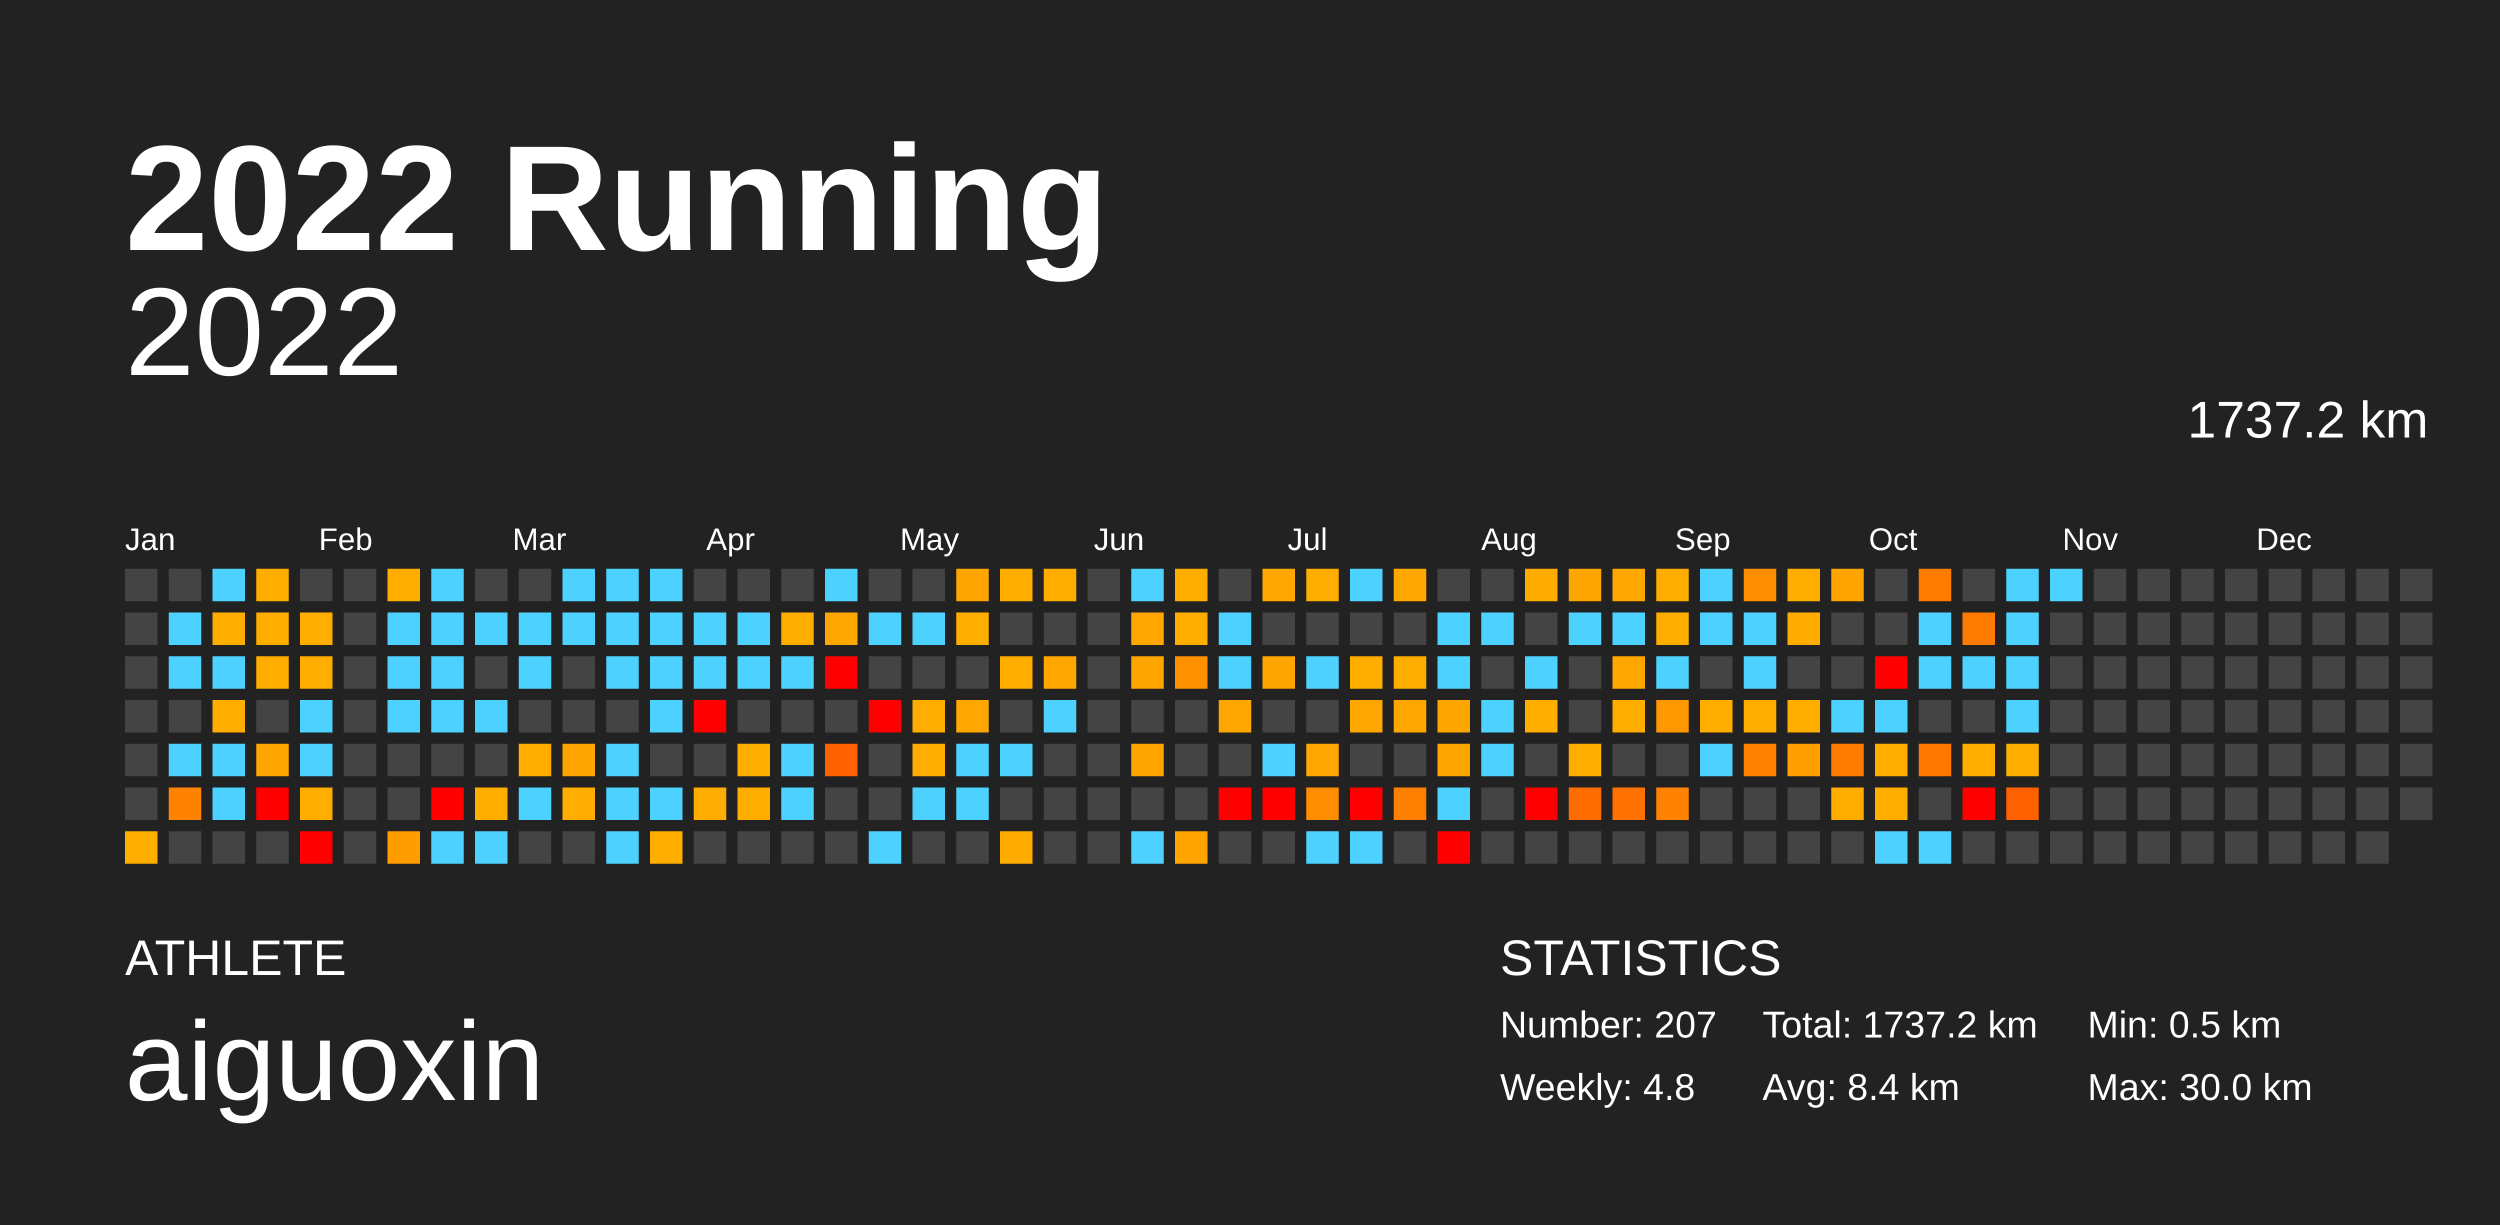
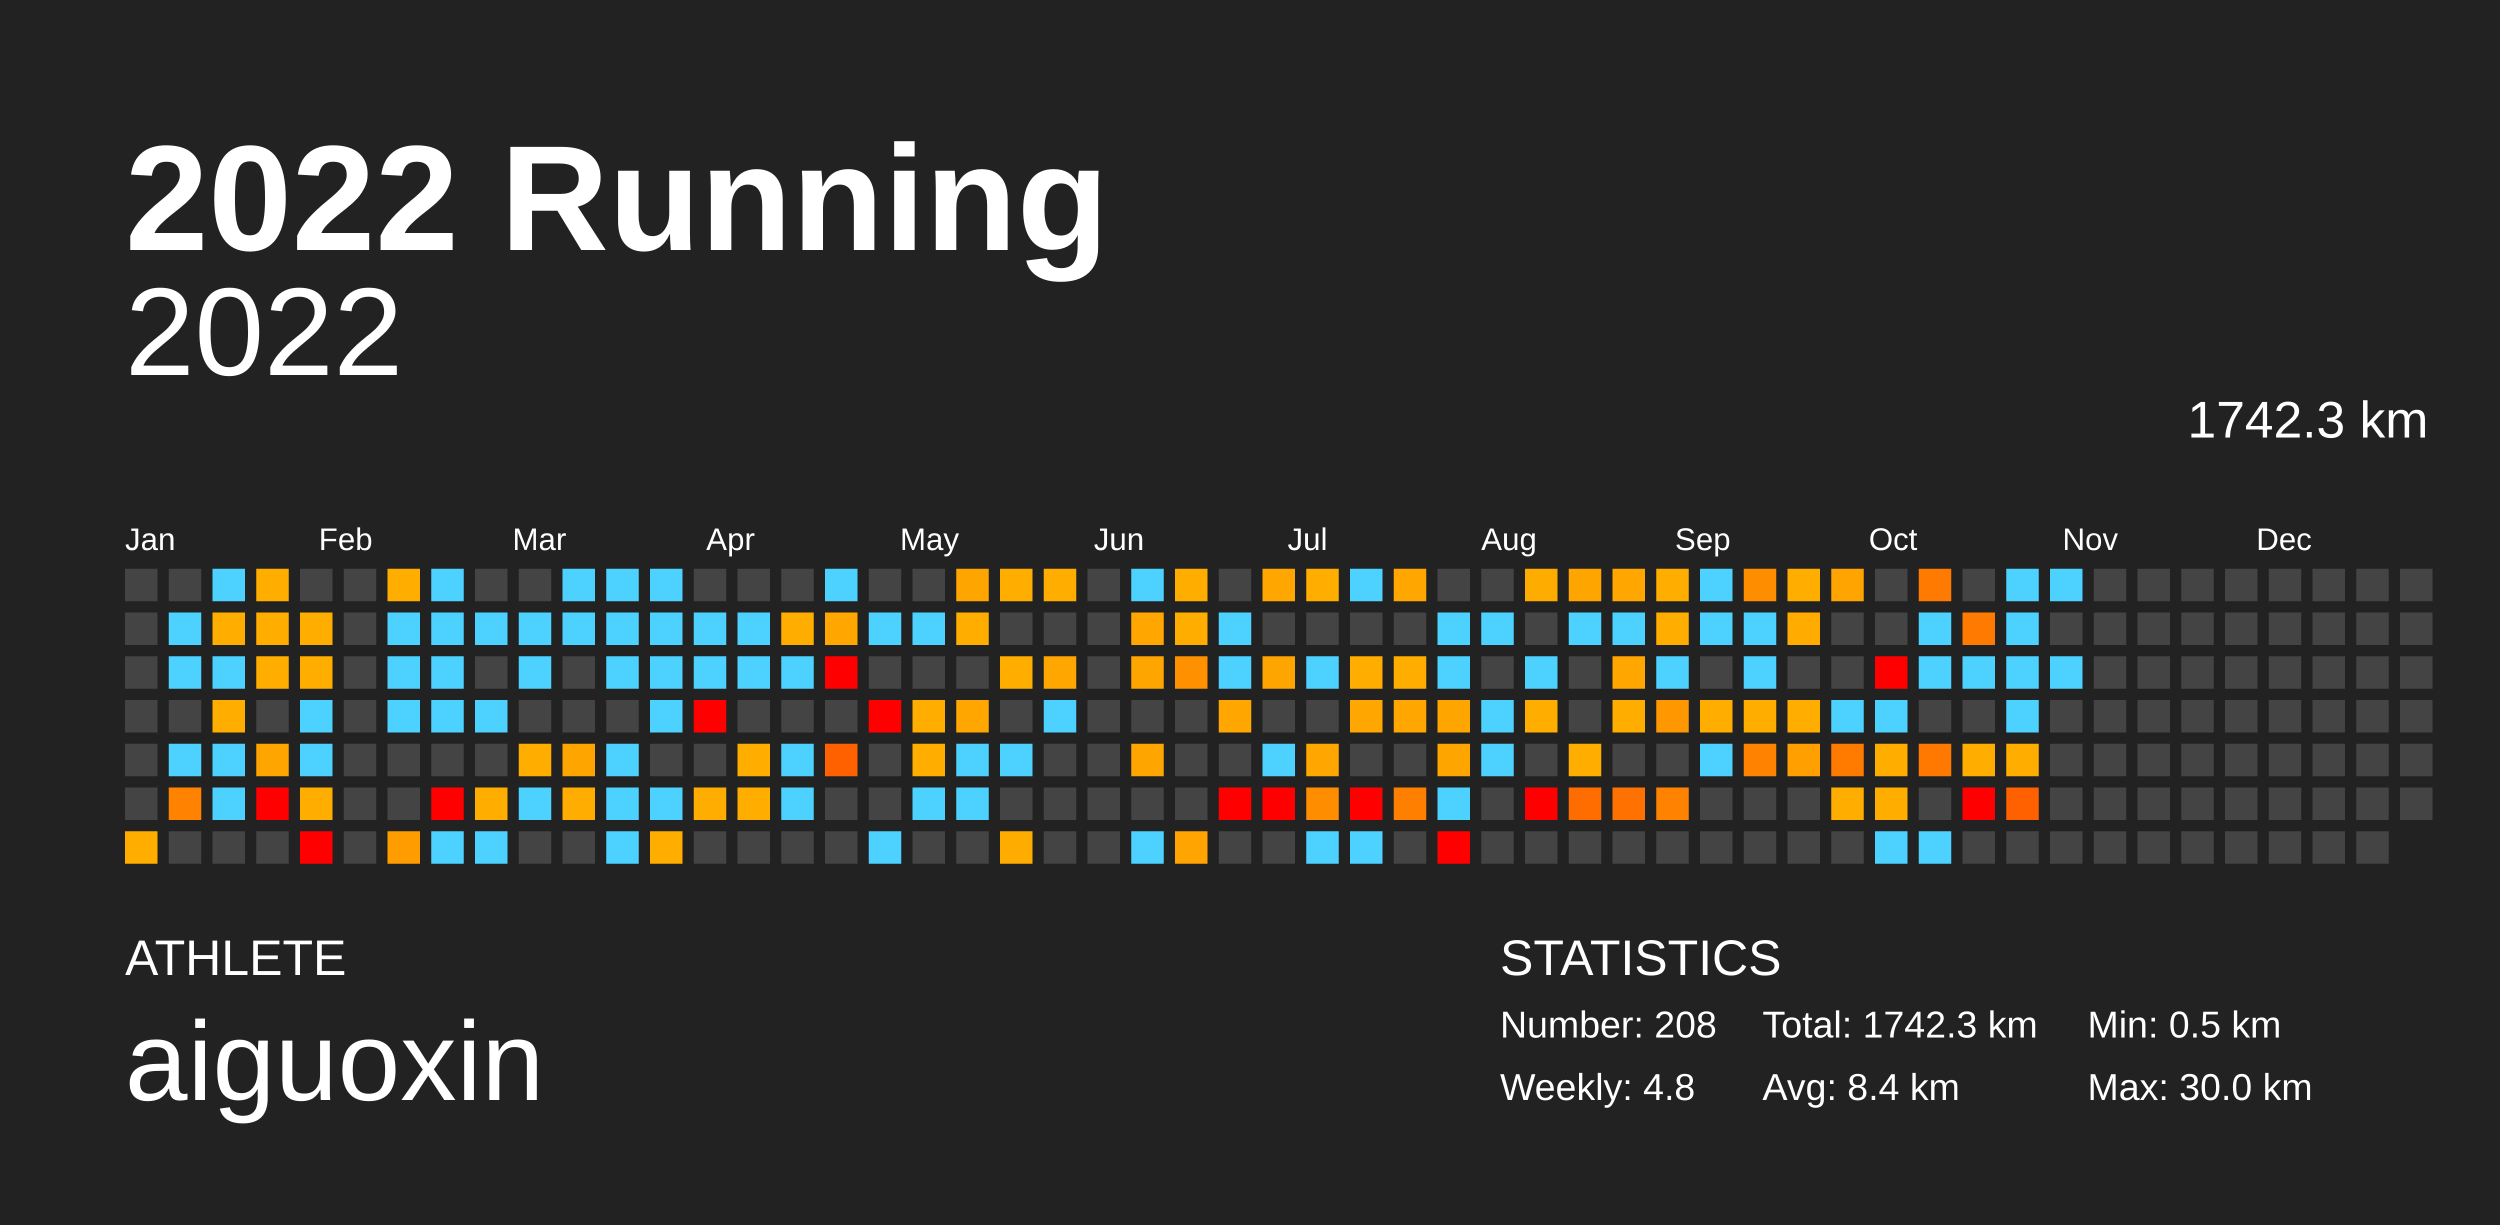
<svg xmlns="http://www.w3.org/2000/svg" baseProfile="full" height="98mm" version="1.1" viewBox="0,0,200,98" width="200mm">
  <defs />
  <rect fill="#222222" height="98" width="200" x="0" y="0" />
  <text fill="#FFFFFF" style="font-size:12px; font-family:Arial; font-weight:bold;" x="10" y="20">2022 Running</text>
  <text fill="#FFFFFF" style="font-size:4px; font-family:Arial" x="10" y="78">ATHLETE</text>
  <text fill="#FFFFFF" style="font-size:9px; font-family:Arial" x="10" y="88">aiguoxin</text>
  <text fill="#FFFFFF" style="font-size:4px; font-family:Arial" x="120" y="78">STATISTICS</text>
-   <text fill="#FFFFFF" style="font-size:3px; font-family:Arial" x="120" y="83">Number: 207</text>
+   <text fill="#FFFFFF" style="font-size:3px; font-family:Arial" x="120" y="83">Number: 208</text>
  <text fill="#FFFFFF" style="font-size:3px; font-family:Arial" x="120" y="88">Weekly: 4.8</text>
-   <text fill="#FFFFFF" style="font-size:3px; font-family:Arial" x="141" y="83">Total: 1737.2 km</text>
+   <text fill="#FFFFFF" style="font-size:3px; font-family:Arial" x="141" y="83">Total: 1742.3 km</text>
  <text fill="#FFFFFF" style="font-size:3px; font-family:Arial" x="141" y="88">Avg: 8.4 km</text>
  <text fill="#FFFFFF" style="font-size:3px; font-family:Arial" x="167" y="83">Min: 0.5 km</text>
  <text fill="#FFFFFF" style="font-size:3px; font-family:Arial" x="167" y="88">Max: 30.0 km</text>
  <text alignment-baseline="hanging" fill="#FFFFFF" style="font-size:10.0px; font-family:Arial;" x="10" y="30">2022</text>
-   <text alignment-baseline="hanging" fill="#FFFFFF" style="font-size:4.125px; font-family:Arial;" x="175" y="35">1737.2 km</text>
+   <text alignment-baseline="hanging" fill="#FFFFFF" style="font-size:4.125px; font-family:Arial;" x="175" y="35">1742.3 km</text>
  <text fill="#FFFFFF" style="font-size:2.5px; font-family:Arial" x="10.0" y="44">Jan</text>
  <text fill="#FFFFFF" style="font-size:2.5px; font-family:Arial" x="25.5" y="44">Feb</text>
  <text fill="#FFFFFF" style="font-size:2.5px; font-family:Arial" x="41.0" y="44">Mar</text>
  <text fill="#FFFFFF" style="font-size:2.5px; font-family:Arial" x="56.5" y="44">Apr</text>
  <text fill="#FFFFFF" style="font-size:2.5px; font-family:Arial" x="72.0" y="44">May</text>
  <text fill="#FFFFFF" style="font-size:2.5px; font-family:Arial" x="87.5" y="44">Jun</text>
  <text fill="#FFFFFF" style="font-size:2.5px; font-family:Arial" x="103.0" y="44">Jul</text>
  <text fill="#FFFFFF" style="font-size:2.5px; font-family:Arial" x="118.5" y="44">Aug</text>
  <text fill="#FFFFFF" style="font-size:2.5px; font-family:Arial" x="134.0" y="44">Sep</text>
  <text fill="#FFFFFF" style="font-size:2.5px; font-family:Arial" x="149.5" y="44">Oct</text>
  <text fill="#FFFFFF" style="font-size:2.5px; font-family:Arial" x="165.0" y="44">Nov</text>
  <text fill="#FFFFFF" style="font-size:2.5px; font-family:Arial" x="180.5" y="44">Dec</text>
  <rect fill="#444444" height="2.6" width="2.6" x="10.0" y="45.5" />
  <rect fill="#444444" height="2.6" width="2.6" x="10.0" y="49.0" />
  <rect fill="#444444" height="2.6" width="2.6" x="10.0" y="52.5" />
  <rect fill="#444444" height="2.6" width="2.6" x="10.0" y="56.0" />
  <rect fill="#444444" height="2.6" width="2.6" x="10.0" y="59.5" />
  <rect fill="#444444" height="2.6" width="2.6" x="10.0" y="63.0" />
  <rect fill="#ffae00" height="2.6" width="2.6" x="10.0" y="66.5" />
  <rect fill="#444444" height="2.6" width="2.6" x="13.5" y="45.5" />
  <rect fill="#4dd2ff" height="2.6" width="2.6" x="13.5" y="49.0" />
  <rect fill="#4dd2ff" height="2.6" width="2.6" x="13.5" y="52.5" />
  <rect fill="#444444" height="2.6" width="2.6" x="13.5" y="56.0" />
  <rect fill="#4dd2ff" height="2.6" width="2.6" x="13.5" y="59.5" />
  <rect fill="#ff8300" height="2.6" width="2.6" x="13.5" y="63.0" />
  <rect fill="#444444" height="2.6" width="2.6" x="13.5" y="66.5" />
  <rect fill="#4dd2ff" height="2.6" width="2.6" x="17.0" y="45.5" />
  <rect fill="#ffae00" height="2.6" width="2.6" x="17.0" y="49.0" />
  <rect fill="#4dd2ff" height="2.6" width="2.6" x="17.0" y="52.5" />
  <rect fill="#ffae00" height="2.6" width="2.6" x="17.0" y="56.0" />
  <rect fill="#4dd2ff" height="2.6" width="2.6" x="17.0" y="59.5" />
  <rect fill="#4dd2ff" height="2.6" width="2.6" x="17.0" y="63.0" />
  <rect fill="#444444" height="2.6" width="2.6" x="17.0" y="66.5" />
  <rect fill="#ffae00" height="2.6" width="2.6" x="20.5" y="45.5" />
  <rect fill="#ffae00" height="2.6" width="2.6" x="20.5" y="49.0" />
  <rect fill="#ffae00" height="2.6" width="2.6" x="20.5" y="52.5" />
  <rect fill="#444444" height="2.6" width="2.6" x="20.5" y="56.0" />
  <rect fill="#ffa500" height="2.6" width="2.6" x="20.5" y="59.5" />
  <rect fill="red" height="2.6" width="2.6" x="20.5" y="63.0" />
  <rect fill="#444444" height="2.6" width="2.6" x="20.5" y="66.5" />
  <rect fill="#444444" height="2.6" width="2.6" x="24.0" y="45.5" />
  <rect fill="#ffae00" height="2.6" width="2.6" x="24.0" y="49.0" />
  <rect fill="#ffae00" height="2.6" width="2.6" x="24.0" y="52.5" />
  <rect fill="#4dd2ff" height="2.6" width="2.6" x="24.0" y="56.0" />
  <rect fill="#4dd2ff" height="2.6" width="2.6" x="24.0" y="59.5" />
  <rect fill="#ffae00" height="2.6" width="2.6" x="24.0" y="63.0" />
  <rect fill="red" height="2.6" width="2.6" x="24.0" y="66.5" />
  <rect fill="#444444" height="2.6" width="2.6" x="27.5" y="45.5" />
  <rect fill="#444444" height="2.6" width="2.6" x="27.5" y="49.0" />
  <rect fill="#444444" height="2.6" width="2.6" x="27.5" y="52.5" />
  <rect fill="#444444" height="2.6" width="2.6" x="27.5" y="56.0" />
  <rect fill="#444444" height="2.6" width="2.6" x="27.5" y="59.5" />
  <rect fill="#444444" height="2.6" width="2.6" x="27.5" y="63.0" />
  <rect fill="#444444" height="2.6" width="2.6" x="27.5" y="66.5" />
  <rect fill="#ffae00" height="2.6" width="2.6" x="31.0" y="45.5" />
  <rect fill="#4dd2ff" height="2.6" width="2.6" x="31.0" y="49.0" />
  <rect fill="#4dd2ff" height="2.6" width="2.6" x="31.0" y="52.5" />
  <rect fill="#4dd2ff" height="2.6" width="2.6" x="31.0" y="56.0" />
  <rect fill="#444444" height="2.6" width="2.6" x="31.0" y="59.5" />
  <rect fill="#444444" height="2.6" width="2.6" x="31.0" y="63.0" />
  <rect fill="#ff9d00" height="2.6" width="2.6" x="31.0" y="66.5" />
  <rect fill="#4dd2ff" height="2.6" width="2.6" x="34.5" y="45.5" />
  <rect fill="#4dd2ff" height="2.6" width="2.6" x="34.5" y="49.0" />
  <rect fill="#4dd2ff" height="2.6" width="2.6" x="34.5" y="52.5" />
  <rect fill="#4dd2ff" height="2.6" width="2.6" x="34.5" y="56.0" />
  <rect fill="#444444" height="2.6" width="2.6" x="34.5" y="59.5" />
  <rect fill="red" height="2.6" width="2.6" x="34.5" y="63.0" />
  <rect fill="#4dd2ff" height="2.6" width="2.6" x="34.5" y="66.5" />
  <rect fill="#444444" height="2.6" width="2.6" x="38.0" y="45.5" />
  <rect fill="#4dd2ff" height="2.6" width="2.6" x="38.0" y="49.0" />
  <rect fill="#444444" height="2.6" width="2.6" x="38.0" y="52.5" />
  <rect fill="#4dd2ff" height="2.6" width="2.6" x="38.0" y="56.0" />
  <rect fill="#444444" height="2.6" width="2.6" x="38.0" y="59.5" />
  <rect fill="#ffae00" height="2.6" width="2.6" x="38.0" y="63.0" />
  <rect fill="#4dd2ff" height="2.6" width="2.6" x="38.0" y="66.5" />
  <rect fill="#444444" height="2.6" width="2.6" x="41.5" y="45.5" />
  <rect fill="#4dd2ff" height="2.6" width="2.6" x="41.5" y="49.0" />
  <rect fill="#4dd2ff" height="2.6" width="2.6" x="41.5" y="52.5" />
  <rect fill="#444444" height="2.6" width="2.6" x="41.5" y="56.0" />
  <rect fill="#ffae00" height="2.6" width="2.6" x="41.5" y="59.5" />
  <rect fill="#4dd2ff" height="2.6" width="2.6" x="41.5" y="63.0" />
  <rect fill="#444444" height="2.6" width="2.6" x="41.5" y="66.5" />
  <rect fill="#4dd2ff" height="2.6" width="2.6" x="45.0" y="45.5" />
  <rect fill="#4dd2ff" height="2.6" width="2.6" x="45.0" y="49.0" />
  <rect fill="#444444" height="2.6" width="2.6" x="45.0" y="52.5" />
  <rect fill="#444444" height="2.6" width="2.6" x="45.0" y="56.0" />
  <rect fill="#ffa500" height="2.6" width="2.6" x="45.0" y="59.5" />
  <rect fill="#ffad00" height="2.6" width="2.6" x="45.0" y="63.0" />
  <rect fill="#444444" height="2.6" width="2.6" x="45.0" y="66.5" />
  <rect fill="#4dd2ff" height="2.6" width="2.6" x="48.5" y="45.5" />
  <rect fill="#4dd2ff" height="2.6" width="2.6" x="48.5" y="49.0" />
  <rect fill="#4dd2ff" height="2.6" width="2.6" x="48.5" y="52.5" />
  <rect fill="#444444" height="2.6" width="2.6" x="48.5" y="56.0" />
  <rect fill="#4dd2ff" height="2.6" width="2.6" x="48.5" y="59.5" />
  <rect fill="#4dd2ff" height="2.6" width="2.6" x="48.5" y="63.0" />
  <rect fill="#4dd2ff" height="2.6" width="2.6" x="48.5" y="66.5" />
  <rect fill="#4dd2ff" height="2.6" width="2.6" x="52.0" y="45.5" />
  <rect fill="#4dd2ff" height="2.6" width="2.6" x="52.0" y="49.0" />
  <rect fill="#4dd2ff" height="2.6" width="2.6" x="52.0" y="52.5" />
  <rect fill="#4dd2ff" height="2.6" width="2.6" x="52.0" y="56.0" />
  <rect fill="#444444" height="2.6" width="2.6" x="52.0" y="59.5" />
  <rect fill="#4dd2ff" height="2.6" width="2.6" x="52.0" y="63.0" />
  <rect fill="#ffae00" height="2.6" width="2.6" x="52.0" y="66.5" />
  <rect fill="#444444" height="2.6" width="2.6" x="55.5" y="45.5" />
  <rect fill="#4dd2ff" height="2.6" width="2.6" x="55.5" y="49.0" />
  <rect fill="#4dd2ff" height="2.6" width="2.6" x="55.5" y="52.5" />
  <rect fill="red" height="2.6" width="2.6" x="55.5" y="56.0" />
  <rect fill="#444444" height="2.6" width="2.6" x="55.5" y="59.5" />
  <rect fill="#ffad00" height="2.6" width="2.6" x="55.5" y="63.0" />
  <rect fill="#444444" height="2.6" width="2.6" x="55.5" y="66.5" />
  <rect fill="#444444" height="2.6" width="2.6" x="59.0" y="45.5" />
  <rect fill="#4dd2ff" height="2.6" width="2.6" x="59.0" y="49.0" />
  <rect fill="#4dd2ff" height="2.6" width="2.6" x="59.0" y="52.5" />
  <rect fill="#444444" height="2.6" width="2.6" x="59.0" y="56.0" />
  <rect fill="#ffae00" height="2.6" width="2.6" x="59.0" y="59.5" />
  <rect fill="#ffae00" height="2.6" width="2.6" x="59.0" y="63.0" />
  <rect fill="#444444" height="2.6" width="2.6" x="59.0" y="66.5" />
  <rect fill="#444444" height="2.6" width="2.6" x="62.5" y="45.5" />
  <rect fill="#ffae00" height="2.6" width="2.6" x="62.5" y="49.0" />
  <rect fill="#4dd2ff" height="2.6" width="2.6" x="62.5" y="52.5" />
  <rect fill="#444444" height="2.6" width="2.6" x="62.5" y="56.0" />
  <rect fill="#4dd2ff" height="2.6" width="2.6" x="62.5" y="59.5" />
  <rect fill="#4dd2ff" height="2.6" width="2.6" x="62.5" y="63.0" />
  <rect fill="#444444" height="2.6" width="2.6" x="62.5" y="66.5" />
  <rect fill="#4dd2ff" height="2.6" width="2.6" x="66.0" y="45.5" />
  <rect fill="#ffa600" height="2.6" width="2.6" x="66.0" y="49.0" />
  <rect fill="red" height="2.6" width="2.6" x="66.0" y="52.5" />
  <rect fill="#444444" height="2.6" width="2.6" x="66.0" y="56.0" />
  <rect fill="#ff6000" height="2.6" width="2.6" x="66.0" y="59.5" />
  <rect fill="#444444" height="2.6" width="2.6" x="66.0" y="63.0" />
  <rect fill="#444444" height="2.6" width="2.6" x="66.0" y="66.5" />
  <rect fill="#444444" height="2.6" width="2.6" x="69.5" y="45.5" />
  <rect fill="#4dd2ff" height="2.6" width="2.6" x="69.5" y="49.0" />
  <rect fill="#444444" height="2.6" width="2.6" x="69.5" y="52.5" />
  <rect fill="red" height="2.6" width="2.6" x="69.5" y="56.0" />
  <rect fill="#444444" height="2.6" width="2.6" x="69.5" y="59.5" />
  <rect fill="#444444" height="2.6" width="2.6" x="69.5" y="63.0" />
  <rect fill="#4dd2ff" height="2.6" width="2.6" x="69.5" y="66.5" />
  <rect fill="#444444" height="2.6" width="2.6" x="73.0" y="45.5" />
  <rect fill="#4dd2ff" height="2.6" width="2.6" x="73.0" y="49.0" />
  <rect fill="#444444" height="2.6" width="2.6" x="73.0" y="52.5" />
  <rect fill="#ffae00" height="2.6" width="2.6" x="73.0" y="56.0" />
  <rect fill="#ffae00" height="2.6" width="2.6" x="73.0" y="59.5" />
  <rect fill="#4dd2ff" height="2.6" width="2.6" x="73.0" y="63.0" />
  <rect fill="#444444" height="2.6" width="2.6" x="73.0" y="66.5" />
  <rect fill="#ffa500" height="2.6" width="2.6" x="76.5" y="45.5" />
  <rect fill="#ffae00" height="2.6" width="2.6" x="76.5" y="49.0" />
  <rect fill="#444444" height="2.6" width="2.6" x="76.5" y="52.5" />
  <rect fill="#ffa700" height="2.6" width="2.6" x="76.5" y="56.0" />
  <rect fill="#4dd2ff" height="2.6" width="2.6" x="76.5" y="59.5" />
  <rect fill="#4dd2ff" height="2.6" width="2.6" x="76.5" y="63.0" />
  <rect fill="#444444" height="2.6" width="2.6" x="76.5" y="66.5" />
  <rect fill="#ffae00" height="2.6" width="2.6" x="80.0" y="45.5" />
  <rect fill="#444444" height="2.6" width="2.6" x="80.0" y="49.0" />
  <rect fill="#ffae00" height="2.6" width="2.6" x="80.0" y="52.5" />
  <rect fill="#444444" height="2.6" width="2.6" x="80.0" y="56.0" />
  <rect fill="#4dd2ff" height="2.6" width="2.6" x="80.0" y="59.5" />
  <rect fill="#444444" height="2.6" width="2.6" x="80.0" y="63.0" />
  <rect fill="#ffac00" height="2.6" width="2.6" x="80.0" y="66.5" />
  <rect fill="#ffae00" height="2.6" width="2.6" x="83.5" y="45.5" />
  <rect fill="#444444" height="2.6" width="2.6" x="83.5" y="49.0" />
  <rect fill="#ffa600" height="2.6" width="2.6" x="83.5" y="52.5" />
  <rect fill="#4dd2ff" height="2.6" width="2.6" x="83.5" y="56.0" />
  <rect fill="#444444" height="2.6" width="2.6" x="83.5" y="59.5" />
  <rect fill="#444444" height="2.6" width="2.6" x="83.5" y="63.0" />
  <rect fill="#444444" height="2.6" width="2.6" x="83.5" y="66.5" />
  <rect fill="#444444" height="2.6" width="2.6" x="87.0" y="45.5" />
  <rect fill="#444444" height="2.6" width="2.6" x="87.0" y="49.0" />
  <rect fill="#444444" height="2.6" width="2.6" x="87.0" y="52.5" />
  <rect fill="#444444" height="2.6" width="2.6" x="87.0" y="56.0" />
  <rect fill="#444444" height="2.6" width="2.6" x="87.0" y="59.5" />
  <rect fill="#444444" height="2.6" width="2.6" x="87.0" y="63.0" />
  <rect fill="#444444" height="2.6" width="2.6" x="87.0" y="66.5" />
  <rect fill="#4dd2ff" height="2.6" width="2.6" x="90.5" y="45.5" />
  <rect fill="#ffa600" height="2.6" width="2.6" x="90.5" y="49.0" />
  <rect fill="#ffa500" height="2.6" width="2.6" x="90.5" y="52.5" />
  <rect fill="#444444" height="2.6" width="2.6" x="90.5" y="56.0" />
  <rect fill="#ffa500" height="2.6" width="2.6" x="90.5" y="59.5" />
  <rect fill="#444444" height="2.6" width="2.6" x="90.5" y="63.0" />
  <rect fill="#4dd2ff" height="2.6" width="2.6" x="90.5" y="66.5" />
  <rect fill="#ffae00" height="2.6" width="2.6" x="94.0" y="45.5" />
  <rect fill="#ffae00" height="2.6" width="2.6" x="94.0" y="49.0" />
  <rect fill="#ff9100" height="2.6" width="2.6" x="94.0" y="52.5" />
  <rect fill="#444444" height="2.6" width="2.6" x="94.0" y="56.0" />
  <rect fill="#444444" height="2.6" width="2.6" x="94.0" y="59.5" />
  <rect fill="#444444" height="2.6" width="2.6" x="94.0" y="63.0" />
  <rect fill="#ffa400" height="2.6" width="2.6" x="94.0" y="66.5" />
  <rect fill="#444444" height="2.6" width="2.6" x="97.5" y="45.5" />
  <rect fill="#4dd2ff" height="2.6" width="2.6" x="97.5" y="49.0" />
  <rect fill="#4dd2ff" height="2.6" width="2.6" x="97.5" y="52.5" />
  <rect fill="#ffa600" height="2.6" width="2.6" x="97.5" y="56.0" />
  <rect fill="#444444" height="2.6" width="2.6" x="97.5" y="59.5" />
  <rect fill="red" height="2.6" width="2.6" x="97.5" y="63.0" />
  <rect fill="#444444" height="2.6" width="2.6" x="97.5" y="66.5" />
  <rect fill="#ffa600" height="2.6" width="2.6" x="101.0" y="45.5" />
  <rect fill="#444444" height="2.6" width="2.6" x="101.0" y="49.0" />
  <rect fill="#ffa500" height="2.6" width="2.6" x="101.0" y="52.5" />
  <rect fill="#444444" height="2.6" width="2.6" x="101.0" y="56.0" />
  <rect fill="#4dd2ff" height="2.6" width="2.6" x="101.0" y="59.5" />
  <rect fill="red" height="2.6" width="2.6" x="101.0" y="63.0" />
  <rect fill="#444444" height="2.6" width="2.6" x="101.0" y="66.5" />
  <rect fill="#ffae00" height="2.6" width="2.6" x="104.5" y="45.5" />
  <rect fill="#444444" height="2.6" width="2.6" x="104.5" y="49.0" />
  <rect fill="#4dd2ff" height="2.6" width="2.6" x="104.5" y="52.5" />
  <rect fill="#444444" height="2.6" width="2.6" x="104.5" y="56.0" />
  <rect fill="#ffa600" height="2.6" width="2.6" x="104.5" y="59.5" />
  <rect fill="#ff8d00" height="2.6" width="2.6" x="104.5" y="63.0" />
  <rect fill="#4dd2ff" height="2.6" width="2.6" x="104.5" y="66.5" />
  <rect fill="#4dd2ff" height="2.6" width="2.6" x="108.0" y="45.5" />
  <rect fill="#444444" height="2.6" width="2.6" x="108.0" y="49.0" />
  <rect fill="#ffae00" height="2.6" width="2.6" x="108.0" y="52.5" />
  <rect fill="#ffa600" height="2.6" width="2.6" x="108.0" y="56.0" />
  <rect fill="#444444" height="2.6" width="2.6" x="108.0" y="59.5" />
  <rect fill="red" height="2.6" width="2.6" x="108.0" y="63.0" />
  <rect fill="#4dd2ff" height="2.6" width="2.6" x="108.0" y="66.5" />
  <rect fill="#ffa600" height="2.6" width="2.6" x="111.5" y="45.5" />
  <rect fill="#444444" height="2.6" width="2.6" x="111.5" y="49.0" />
  <rect fill="#ffae00" height="2.6" width="2.6" x="111.5" y="52.5" />
  <rect fill="#ffa600" height="2.6" width="2.6" x="111.5" y="56.0" />
  <rect fill="#444444" height="2.6" width="2.6" x="111.5" y="59.5" />
  <rect fill="#ff8000" height="2.6" width="2.6" x="111.5" y="63.0" />
  <rect fill="#444444" height="2.6" width="2.6" x="111.5" y="66.5" />
  <rect fill="#444444" height="2.6" width="2.6" x="115.0" y="45.5" />
  <rect fill="#4dd2ff" height="2.6" width="2.6" x="115.0" y="49.0" />
  <rect fill="#4dd2ff" height="2.6" width="2.6" x="115.0" y="52.5" />
  <rect fill="#ffa500" height="2.6" width="2.6" x="115.0" y="56.0" />
  <rect fill="#ffa500" height="2.6" width="2.6" x="115.0" y="59.5" />
  <rect fill="#4dd2ff" height="2.6" width="2.6" x="115.0" y="63.0" />
  <rect fill="red" height="2.6" width="2.6" x="115.0" y="66.5" />
  <rect fill="#444444" height="2.6" width="2.6" x="118.5" y="45.5" />
  <rect fill="#4dd2ff" height="2.6" width="2.6" x="118.5" y="49.0" />
  <rect fill="#444444" height="2.6" width="2.6" x="118.5" y="52.5" />
  <rect fill="#4dd2ff" height="2.6" width="2.6" x="118.5" y="56.0" />
  <rect fill="#4dd2ff" height="2.6" width="2.6" x="118.5" y="59.5" />
  <rect fill="#444444" height="2.6" width="2.6" x="118.5" y="63.0" />
  <rect fill="#444444" height="2.6" width="2.6" x="118.5" y="66.5" />
  <rect fill="#ffac00" height="2.6" width="2.6" x="122.0" y="45.5" />
  <rect fill="#444444" height="2.6" width="2.6" x="122.0" y="49.0" />
  <rect fill="#4dd2ff" height="2.6" width="2.6" x="122.0" y="52.5" />
  <rect fill="#ffae00" height="2.6" width="2.6" x="122.0" y="56.0" />
  <rect fill="#444444" height="2.6" width="2.6" x="122.0" y="59.5" />
  <rect fill="red" height="2.6" width="2.6" x="122.0" y="63.0" />
  <rect fill="#444444" height="2.6" width="2.6" x="122.0" y="66.5" />
  <rect fill="#ffa500" height="2.6" width="2.6" x="125.5" y="45.5" />
  <rect fill="#4dd2ff" height="2.6" width="2.6" x="125.5" y="49.0" />
  <rect fill="#444444" height="2.6" width="2.6" x="125.5" y="52.5" />
  <rect fill="#444444" height="2.6" width="2.6" x="125.5" y="56.0" />
  <rect fill="#ffae00" height="2.6" width="2.6" x="125.5" y="59.5" />
  <rect fill="#ff6d00" height="2.6" width="2.6" x="125.5" y="63.0" />
  <rect fill="#444444" height="2.6" width="2.6" x="125.5" y="66.5" />
  <rect fill="#ffa600" height="2.6" width="2.6" x="129.0" y="45.5" />
  <rect fill="#4dd2ff" height="2.6" width="2.6" x="129.0" y="49.0" />
  <rect fill="#ffa600" height="2.6" width="2.6" x="129.0" y="52.5" />
  <rect fill="#ffae00" height="2.6" width="2.6" x="129.0" y="56.0" />
  <rect fill="#444444" height="2.6" width="2.6" x="129.0" y="59.5" />
  <rect fill="#ff7100" height="2.6" width="2.6" x="129.0" y="63.0" />
  <rect fill="#444444" height="2.6" width="2.6" x="129.0" y="66.5" />
  <rect fill="#ffae00" height="2.6" width="2.6" x="132.5" y="45.5" />
  <rect fill="#ffae00" height="2.6" width="2.6" x="132.5" y="49.0" />
  <rect fill="#4dd2ff" height="2.6" width="2.6" x="132.5" y="52.5" />
  <rect fill="#ff9800" height="2.6" width="2.6" x="132.5" y="56.0" />
  <rect fill="#444444" height="2.6" width="2.6" x="132.5" y="59.5" />
  <rect fill="#ff8300" height="2.6" width="2.6" x="132.5" y="63.0" />
  <rect fill="#444444" height="2.6" width="2.6" x="132.5" y="66.5" />
  <rect fill="#4dd2ff" height="2.6" width="2.6" x="136.0" y="45.5" />
  <rect fill="#4dd2ff" height="2.6" width="2.6" x="136.0" y="49.0" />
  <rect fill="#444444" height="2.6" width="2.6" x="136.0" y="52.5" />
  <rect fill="#ffae00" height="2.6" width="2.6" x="136.0" y="56.0" />
  <rect fill="#4dd2ff" height="2.6" width="2.6" x="136.0" y="59.5" />
  <rect fill="#444444" height="2.6" width="2.6" x="136.0" y="63.0" />
  <rect fill="#444444" height="2.6" width="2.6" x="136.0" y="66.5" />
  <rect fill="#ff8d00" height="2.6" width="2.6" x="139.5" y="45.5" />
  <rect fill="#4dd2ff" height="2.6" width="2.6" x="139.5" y="49.0" />
  <rect fill="#4dd2ff" height="2.6" width="2.6" x="139.5" y="52.5" />
  <rect fill="#ffae00" height="2.6" width="2.6" x="139.5" y="56.0" />
  <rect fill="#ff8300" height="2.6" width="2.6" x="139.5" y="59.5" />
  <rect fill="#444444" height="2.6" width="2.6" x="139.5" y="63.0" />
  <rect fill="#444444" height="2.6" width="2.6" x="139.5" y="66.5" />
  <rect fill="#ffae00" height="2.6" width="2.6" x="143.0" y="45.5" />
  <rect fill="#ffab00" height="2.6" width="2.6" x="143.0" y="49.0" />
  <rect fill="#444444" height="2.6" width="2.6" x="143.0" y="52.5" />
  <rect fill="#ffae00" height="2.6" width="2.6" x="143.0" y="56.0" />
  <rect fill="#ff9f00" height="2.6" width="2.6" x="143.0" y="59.5" />
  <rect fill="#444444" height="2.6" width="2.6" x="143.0" y="63.0" />
  <rect fill="#444444" height="2.6" width="2.6" x="143.0" y="66.5" />
  <rect fill="#ffa400" height="2.6" width="2.6" x="146.5" y="45.5" />
  <rect fill="#444444" height="2.6" width="2.6" x="146.5" y="49.0" />
  <rect fill="#444444" height="2.6" width="2.6" x="146.5" y="52.5" />
  <rect fill="#4dd2ff" height="2.6" width="2.6" x="146.5" y="56.0" />
  <rect fill="#ff7b00" height="2.6" width="2.6" x="146.5" y="59.5" />
  <rect fill="#ffae00" height="2.6" width="2.6" x="146.5" y="63.0" />
  <rect fill="#444444" height="2.6" width="2.6" x="146.5" y="66.5" />
  <rect fill="#444444" height="2.6" width="2.6" x="150.0" y="45.5" />
  <rect fill="#444444" height="2.6" width="2.6" x="150.0" y="49.0" />
  <rect fill="red" height="2.6" width="2.6" x="150.0" y="52.5" />
  <rect fill="#4dd2ff" height="2.6" width="2.6" x="150.0" y="56.0" />
  <rect fill="#ffae00" height="2.6" width="2.6" x="150.0" y="59.5" />
  <rect fill="#ffae00" height="2.6" width="2.6" x="150.0" y="63.0" />
  <rect fill="#4dd2ff" height="2.6" width="2.6" x="150.0" y="66.5" />
  <rect fill="#ff7a00" height="2.6" width="2.6" x="153.5" y="45.5" />
  <rect fill="#4dd2ff" height="2.6" width="2.6" x="153.5" y="49.0" />
  <rect fill="#4dd2ff" height="2.6" width="2.6" x="153.5" y="52.5" />
  <rect fill="#444444" height="2.6" width="2.6" x="153.5" y="56.0" />
  <rect fill="#ff7900" height="2.6" width="2.6" x="153.5" y="59.5" />
  <rect fill="#444444" height="2.6" width="2.6" x="153.5" y="63.0" />
  <rect fill="#4dd2ff" height="2.6" width="2.6" x="153.5" y="66.5" />
  <rect fill="#444444" height="2.6" width="2.6" x="157.0" y="45.5" />
  <rect fill="#ff7a00" height="2.6" width="2.6" x="157.0" y="49.0" />
  <rect fill="#4dd2ff" height="2.6" width="2.6" x="157.0" y="52.5" />
  <rect fill="#444444" height="2.6" width="2.6" x="157.0" y="56.0" />
  <rect fill="#ffae00" height="2.6" width="2.6" x="157.0" y="59.5" />
  <rect fill="red" height="2.6" width="2.6" x="157.0" y="63.0" />
  <rect fill="#444444" height="2.6" width="2.6" x="157.0" y="66.5" />
  <rect fill="#4dd2ff" height="2.6" width="2.6" x="160.5" y="45.5" />
  <rect fill="#4dd2ff" height="2.6" width="2.6" x="160.5" y="49.0" />
  <rect fill="#4dd2ff" height="2.6" width="2.6" x="160.5" y="52.5" />
  <rect fill="#4dd2ff" height="2.6" width="2.6" x="160.5" y="56.0" />
  <rect fill="#ffae00" height="2.6" width="2.6" x="160.5" y="59.5" />
  <rect fill="#ff6000" height="2.6" width="2.6" x="160.5" y="63.0" />
  <rect fill="#444444" height="2.6" width="2.6" x="160.5" y="66.5" />
  <rect fill="#4dd2ff" height="2.6" width="2.6" x="164.0" y="45.5" />
  <rect fill="#444444" height="2.6" width="2.6" x="164.0" y="49.0" />
-   <rect fill="#444444" height="2.6" width="2.6" x="164.0" y="52.5" />
+   <rect fill="#4dd2ff" height="2.6" width="2.6" x="164.0" y="52.5" />
  <rect fill="#444444" height="2.6" width="2.6" x="164.0" y="56.0" />
  <rect fill="#444444" height="2.6" width="2.6" x="164.0" y="59.5" />
  <rect fill="#444444" height="2.6" width="2.6" x="164.0" y="63.0" />
  <rect fill="#444444" height="2.6" width="2.6" x="164.0" y="66.5" />
  <rect fill="#444444" height="2.6" width="2.6" x="167.5" y="45.5" />
  <rect fill="#444444" height="2.6" width="2.6" x="167.5" y="49.0" />
  <rect fill="#444444" height="2.6" width="2.6" x="167.5" y="52.5" />
  <rect fill="#444444" height="2.6" width="2.6" x="167.5" y="56.0" />
  <rect fill="#444444" height="2.6" width="2.6" x="167.5" y="59.5" />
  <rect fill="#444444" height="2.6" width="2.6" x="167.5" y="63.0" />
  <rect fill="#444444" height="2.6" width="2.6" x="167.5" y="66.5" />
  <rect fill="#444444" height="2.6" width="2.6" x="171.0" y="45.5" />
  <rect fill="#444444" height="2.6" width="2.6" x="171.0" y="49.0" />
  <rect fill="#444444" height="2.6" width="2.6" x="171.0" y="52.5" />
  <rect fill="#444444" height="2.6" width="2.6" x="171.0" y="56.0" />
  <rect fill="#444444" height="2.6" width="2.6" x="171.0" y="59.5" />
  <rect fill="#444444" height="2.6" width="2.6" x="171.0" y="63.0" />
  <rect fill="#444444" height="2.6" width="2.6" x="171.0" y="66.5" />
  <rect fill="#444444" height="2.6" width="2.6" x="174.5" y="45.5" />
  <rect fill="#444444" height="2.6" width="2.6" x="174.5" y="49.0" />
  <rect fill="#444444" height="2.6" width="2.6" x="174.5" y="52.5" />
  <rect fill="#444444" height="2.6" width="2.6" x="174.5" y="56.0" />
  <rect fill="#444444" height="2.6" width="2.6" x="174.5" y="59.5" />
  <rect fill="#444444" height="2.6" width="2.6" x="174.5" y="63.0" />
  <rect fill="#444444" height="2.6" width="2.6" x="174.5" y="66.5" />
  <rect fill="#444444" height="2.6" width="2.6" x="178.0" y="45.5" />
  <rect fill="#444444" height="2.6" width="2.6" x="178.0" y="49.0" />
  <rect fill="#444444" height="2.6" width="2.6" x="178.0" y="52.5" />
  <rect fill="#444444" height="2.6" width="2.6" x="178.0" y="56.0" />
  <rect fill="#444444" height="2.6" width="2.6" x="178.0" y="59.5" />
  <rect fill="#444444" height="2.6" width="2.6" x="178.0" y="63.0" />
  <rect fill="#444444" height="2.6" width="2.6" x="178.0" y="66.5" />
  <rect fill="#444444" height="2.6" width="2.6" x="181.5" y="45.5" />
  <rect fill="#444444" height="2.6" width="2.6" x="181.5" y="49.0" />
  <rect fill="#444444" height="2.6" width="2.6" x="181.5" y="52.5" />
  <rect fill="#444444" height="2.6" width="2.6" x="181.5" y="56.0" />
  <rect fill="#444444" height="2.6" width="2.6" x="181.5" y="59.5" />
  <rect fill="#444444" height="2.6" width="2.6" x="181.5" y="63.0" />
  <rect fill="#444444" height="2.6" width="2.6" x="181.5" y="66.5" />
  <rect fill="#444444" height="2.6" width="2.6" x="185.0" y="45.5" />
  <rect fill="#444444" height="2.6" width="2.6" x="185.0" y="49.0" />
  <rect fill="#444444" height="2.6" width="2.6" x="185.0" y="52.5" />
  <rect fill="#444444" height="2.6" width="2.6" x="185.0" y="56.0" />
  <rect fill="#444444" height="2.6" width="2.6" x="185.0" y="59.5" />
  <rect fill="#444444" height="2.6" width="2.6" x="185.0" y="63.0" />
  <rect fill="#444444" height="2.6" width="2.6" x="185.0" y="66.5" />
  <rect fill="#444444" height="2.6" width="2.6" x="188.5" y="45.5" />
  <rect fill="#444444" height="2.6" width="2.6" x="188.5" y="49.0" />
  <rect fill="#444444" height="2.6" width="2.6" x="188.5" y="52.5" />
  <rect fill="#444444" height="2.6" width="2.6" x="188.5" y="56.0" />
  <rect fill="#444444" height="2.6" width="2.6" x="188.5" y="59.5" />
  <rect fill="#444444" height="2.6" width="2.6" x="188.5" y="63.0" />
  <rect fill="#444444" height="2.6" width="2.6" x="188.5" y="66.5" />
  <rect fill="#444444" height="2.6" width="2.6" x="192.0" y="45.5" />
  <rect fill="#444444" height="2.6" width="2.6" x="192.0" y="49.0" />
  <rect fill="#444444" height="2.6" width="2.6" x="192.0" y="52.5" />
  <rect fill="#444444" height="2.6" width="2.6" x="192.0" y="56.0" />
  <rect fill="#444444" height="2.6" width="2.6" x="192.0" y="59.5" />
  <rect fill="#444444" height="2.6" width="2.6" x="192.0" y="63.0" />
</svg>
